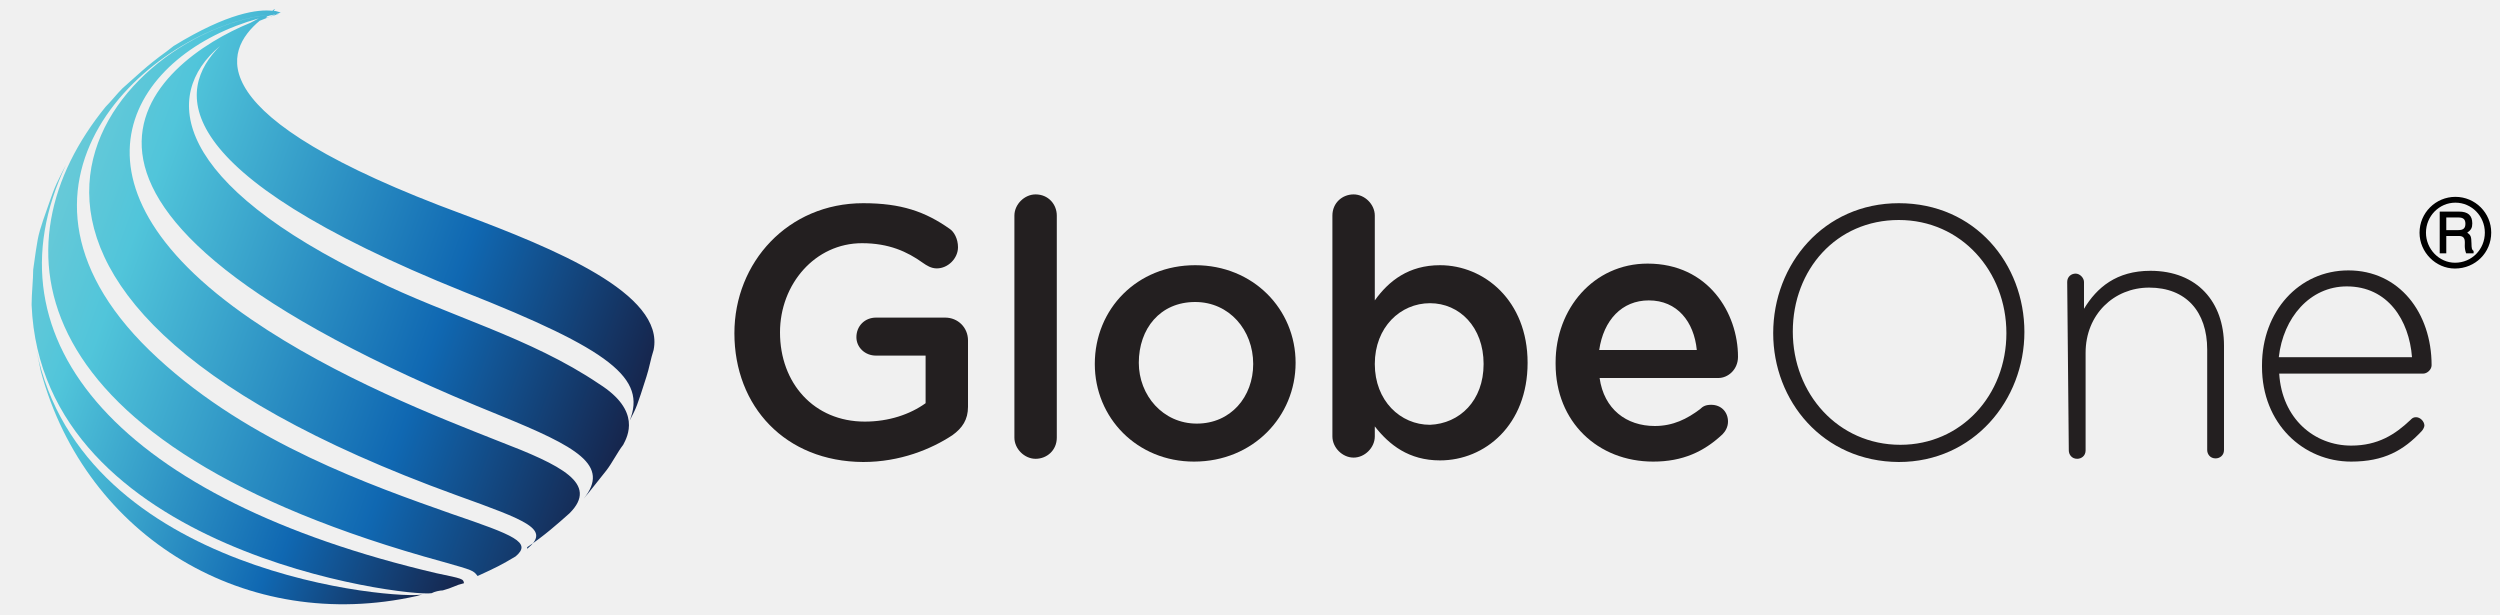
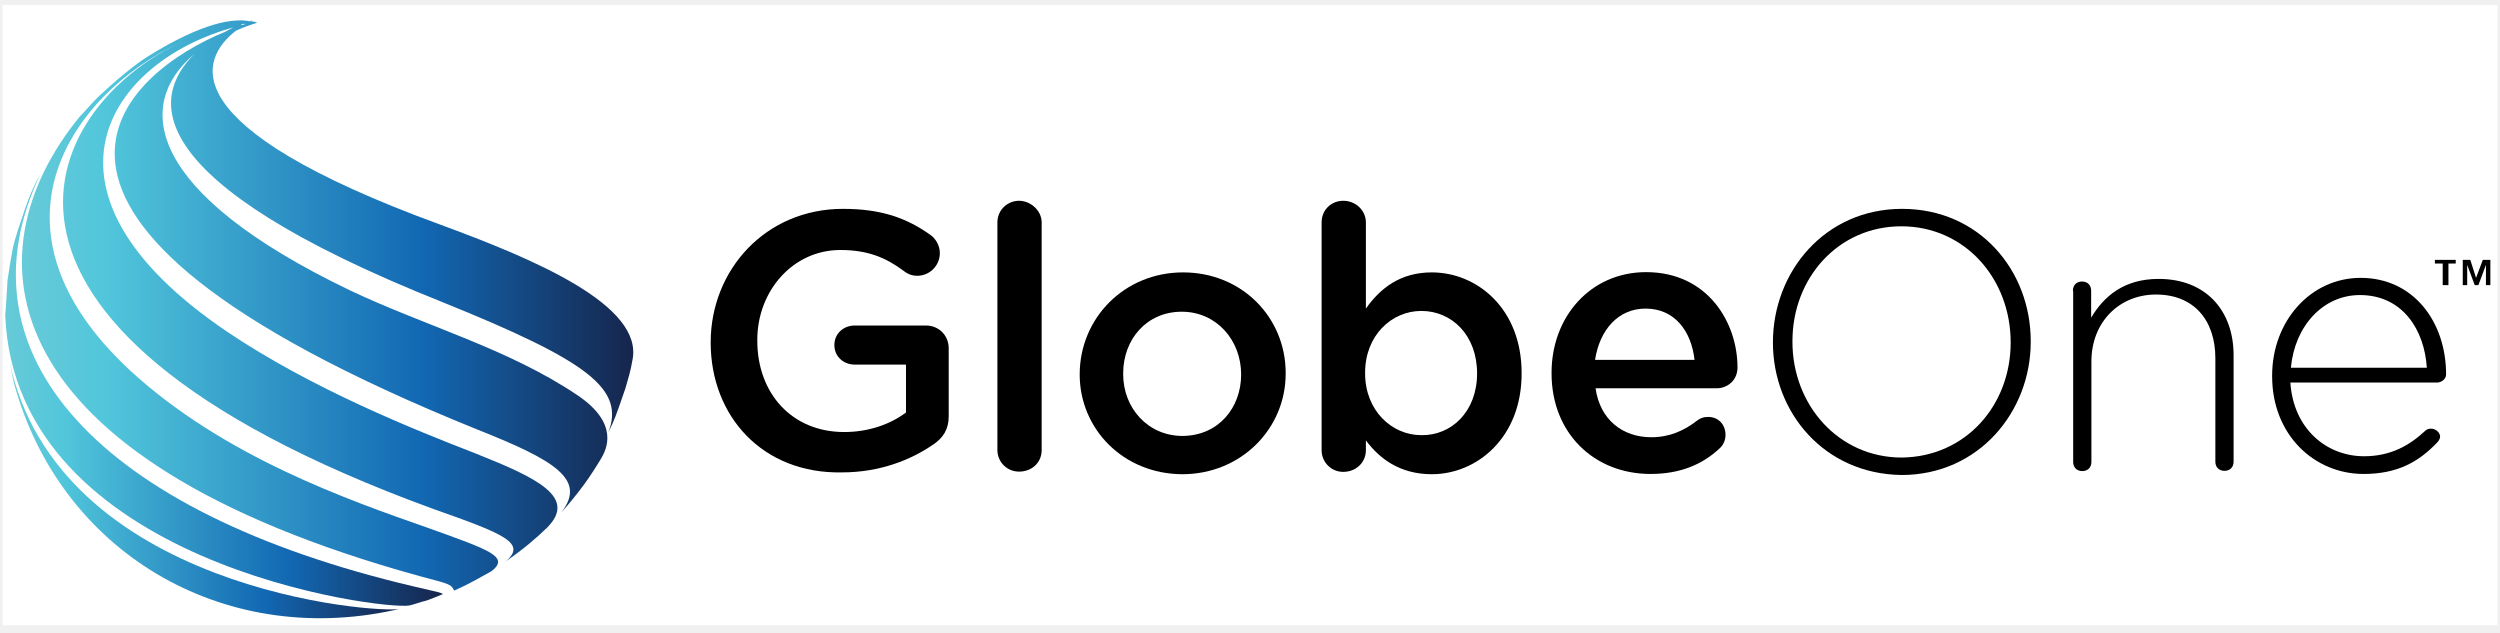
- <svg xmlns="http://www.w3.org/2000/svg" version="1.1" id="Layer_1" x="0px" y="0px" viewBox="-8 319.1 625 153.7" enable-background="new -8 319.1 625 153.7" xml:space="preserve">
+ <svg xmlns="http://www.w3.org/2000/svg" version="1.1" id="Layer_1" x="0px" y="0px" width="960px" height="243px" viewBox="0 779 960 243" enable-background="new 0 779 960 243" xml:space="preserve">
+   <rect x="1" y="780.9" fill="#FFFFFF" width="958" height="238.2" />
  <g>
-     <linearGradient id="SVGID_1_" gradientUnits="userSpaceOnUse" x1="-468.267" y1="746.421" x2="-459.866" y2="743.363" gradientTransform="matrix(17.3212 0 0 -17.3212 8118.417 13292.969)">
-       <stop offset="6.100000e-03" style="stop-color:#66C9D8" />
-       <stop offset="0.139" style="stop-color:#51C5DA" />
-       <stop offset="0.654" style="stop-color:#1068B2" />
-       <stop offset="1" style="stop-color:#16254C" />
-     </linearGradient>
-     <path fill="url(#SVGID_1_)" d="M107.8,372.7c-67.1-24.7-59.7-41-50.9-48.4c1.8-0.7,3.5-1.4,5.3-2.1c-1.1,0-1.8,0-2.8,0l0,0   c1.1,0,1.8,0,2.8,0c-0.4,0-1.1-0.4-1.8-0.4l0.4-0.4c0,0-0.4,0-0.7,0.4c-3.5-0.4-11,0.4-24.7,8.8l-1.8,1.4c-4.9,3.5-7.8,6.4-11,9.2   c-1.4,1.4-2.8,3.2-4.2,4.6c-27.9,34.3-22.6,84.5,84.5,113.8c7.4,2.1,7.4,2.1,8.5,3.5c4.6-2.1,6-2.8,9.5-4.9   c4.2-3.5-0.4-5.3-15.9-10.6c-20.1-7.1-50.5-17.7-73.5-38.9c-47-43.1-1.4-82.7,27.6-85.9l0,0c-38.9,4.6-96.1,68.2,47,120.1   c17.7,6.4,23.7,8.5,17.7,13.4v-0.4c4.2-2.8,7.8-6,10.6-8.5c7.4-7.4-2.1-12-17.7-18c-15.2-6-40.6-15.9-61.8-30.4   c-51.2-35-29-66.8,1.8-75.3c-0.7,0.4-1.4,0.7-2.1,1.1c-23.3,9.5-69.6,44.9,62.5,98.2c19.1,7.8,27.6,12.4,20.8,20.8   c1.8-2.1,3.9-4.9,5.7-7.1c1.4-1.8,2.8-4.6,4.2-6.4c1.1-2.1,4.6-8.5-6-15.2c-17.3-11.7-37.8-17-56.2-26.1   C35.3,364.9,32.2,343,47,330.6c-11,11-13.8,31.4,61.1,61.5c36.7,14.5,45.6,21.6,41.3,32.2c1.8-3.5,1.8-3.5,4.2-11   c0.7-2.1,1.1-4.6,1.8-6.7C158.3,392.5,130.4,381.2,107.8,372.7z M58.7,323.2c1.1-0.4,2.1-0.4,3.2-0.7c-1.1,0.4-2.1,0.7-3.5,1.1   C58.3,323.6,58.7,323.6,58.7,323.2z" />
-     <linearGradient id="SVGID_2_" gradientUnits="userSpaceOnUse" x1="-468.992" y1="744.605" x2="-461.952" y2="742.043" gradientTransform="matrix(17.3212 0 0 -17.3212 8118.417 13292.969)">
-       <stop offset="6.100000e-03" style="stop-color:#66C9D8" />
-       <stop offset="0.139" style="stop-color:#51C5DA" />
-       <stop offset="0.654" style="stop-color:#1068B2" />
-       <stop offset="1" style="stop-color:#16254C" />
-     </linearGradient>
-     <path fill="url(#SVGID_2_)" d="M101.1,462.4C23,444.1-12.7,404.8,8.5,360.3l-1.1,2.1c-2.1,4.2-2.1,4.6-4.6,11.7   c-1.4,4.2-1.4,4.6-2.5,12.4c0,2.5-0.4,6-0.4,8.8c2.5,61.8,93.6,73.1,100,72.1c0.7-0.4,2.1-0.7,2.8-0.7c1.4-0.4,1.4-0.4,3.9-1.4   l1.4-0.4C107.8,463.8,107.8,463.8,101.1,462.4z" />
-     <linearGradient id="SVGID_3_" gradientUnits="userSpaceOnUse" x1="-469.027" y1="742.93" x2="-462.967" y2="740.725" gradientTransform="matrix(17.3212 0 0 -17.3212 8118.417 13292.969)">
-       <stop offset="6.100000e-03" style="stop-color:#66C9D8" />
-       <stop offset="0.139" style="stop-color:#51C5DA" />
-       <stop offset="0.654" style="stop-color:#1068B2" />
-       <stop offset="1" style="stop-color:#16254C" />
-     </linearGradient>
-     <path fill="url(#SVGID_3_)" d="M1.1,406.6l1.1,5.3c11.3,41.7,51.6,65.7,94,56.2l1.4-0.4C92.2,469.1,12.7,463.1,1.1,406.6z" />
+     <g>
+       <g>
+         <linearGradient id="SVGID_1_" gradientUnits="userSpaceOnUse" x1="-3026.657" y1="-620.105" x2="-2945.083" y2="-620.105" gradientTransform="matrix(2.8828 0 0 2.8828 8733.662 2683.95)">
+           <stop offset="6.100000e-03" style="stop-color:#66CAD8" />
+           <stop offset="0.139" style="stop-color:#51C6DB" />
+           <stop offset="0.654" style="stop-color:#1268B3" />
+           <stop offset="1" style="stop-color:#16254C" />
+         </linearGradient>
+         <path fill="url(#SVGID_1_)" d="M169.2,865.3c-104.1-38-92.5-63.7-78.6-74.5c2.6-1.2,5.5-2.3,8.3-3.1c-1.4,0-2.9,0-4.3,0.3l0,0     c1.4,0,2.9-0.3,4-0.3c-0.5-0.3-1.4-0.5-2.6-0.5c0.3-0.3,0.5-0.3,0.9-0.3c0,0-0.3,0.3-0.9,0.3c-6-1.3-17.9,0.2-39.1,13.4l-2.6,1.7     c-7.5,5.5-12.1,9.7-17.1,14.4c-2.1,2.1-4.7,5.2-6.6,7.1c-43.2,52.8-34.9,130.9,130.8,176.5c11.8,3.1,11.8,3.1,13,5.5     c6.9-3.1,9.2-4.7,14.4-7.5c6.9-5.5-0.5-8-24.5-16.6c-31.1-10.9-78.3-27.4-114.2-60.3c-61.7-57.2-19.2-110.1,22.8-127.7     c-55.4,23.4-103.5,108.9,93.4,180.7c27.4,9.7,36.6,13.2,27.4,20.6l0.3-0.3c6.9-4.7,12.1-9.2,16.2-13.2     c11.3-11.5-3.5-18.8-27.4-28.3c-23.7-9.2-62.9-24.8-95.7-46.9c-79.6-53.9-45.3-103.5,2.5-116.8c-0.9,0.5-2.1,1.2-3.1,1.7     C50,806-21.8,861.1,183.2,943.9c29.7,11.8,42.3,19.2,32.3,31.9c2.9-3.1,6.4-7.5,8.9-10.9c2.1-2.9,4.7-6.9,6.6-10.1     c1.7-3.1,7.1-13-9.2-24c-26.7-18-58.3-26.5-87.4-40.3c-78.1-37.5-83.1-71.2-59.7-90.8c-17.1,16.8-21.4,48.8,94.9,95.2     c56.5,22.8,70.4,33.4,64,50.2c2.6-5.5,2.6-5.5,6.6-17.1c0.9-3.1,2.1-7.1,2.6-10.4C247.7,896.1,204.2,878.2,169.2,865.3z      M98.1,787.3c-1.7,0.3-3.5,0.9-5.7,1.4c0.3-0.3,0.5-0.3,0.5-0.5C94.9,788.3,96.4,788,98.1,787.3z M73.5,793.3     c6.9-2.9,13.5-4.7,19.9-5.5l0,0C86.9,788.6,80.1,790.3,73.5,793.3z" />
+         <linearGradient id="SVGID_2_" gradientUnits="userSpaceOnUse" x1="-3028.882" y1="-608.847" x2="-2970.777" y2="-608.847" gradientTransform="matrix(2.8828 0 0 2.8828 8733.662 2683.95)">
+           <stop offset="6.100000e-03" style="stop-color:#66CAD8" />
+           <stop offset="0.139" style="stop-color:#51C6DB" />
+           <stop offset="0.654" style="stop-color:#1268B3" />
+           <stop offset="1" style="stop-color:#16254C" />
+         </linearGradient>
+         <path fill="url(#SVGID_2_)" d="M158.9,1004.2C37.7,975.7-17.5,914.9,15.5,845.9l-1.7,3.1c-3.1,6.6-3.1,6.9-6.9,18.3     c-2.1,6.6-2.1,7.1-4,19.2c-0.3,4-0.5,9.5-0.9,13.5c3.8,95.7,145.3,113.4,155.2,111.5c1.4-0.3,3.1-0.9,4.7-1.4     c2.1-0.5,2.1-0.5,6.1-2.1l2.1-0.9C169,1006.5,169,1006.5,158.9,1004.2z" />
+         <linearGradient id="SVGID_3_" gradientUnits="userSpaceOnUse" x1="-3028.327" y1="-595.585" x2="-2976.364" y2="-595.585" gradientTransform="matrix(2.8828 0 0 2.8828 8733.662 2683.95)">
+           <stop offset="6.100000e-03" style="stop-color:#66CAD8" />
+           <stop offset="0.139" style="stop-color:#51C6DB" />
+           <stop offset="0.654" style="stop-color:#1268B3" />
+           <stop offset="1" style="stop-color:#16254C" />
+         </linearGradient>
+         <path fill="url(#SVGID_3_)" d="M3.6,917.6l1.7,8.3c17.6,64.9,79.9,101.8,146,87.4l2.1-0.5C145.2,1014.7,22.1,1005.6,3.6,917.6z" />
+       </g>
+       <g>
+         <path d="M272.9,910.5L272.9,910.5c0-27.9,21.1-51.3,50.8-51.3c14.7,0,24.5,3.5,33.7,10.1c1.7,1.2,3.5,3.8,3.5,6.9     c0,4.7-3.8,8.7-8.7,8.7c-2.3,0-4-0.9-5.5-2.1c-6.4-4.7-13.2-7.8-24-7.8c-18.3,0-31.9,15.8-31.9,34.5v0.3     c0,20.2,13.2,35.1,33.4,35.1c9.2,0,17.6-2.9,23.7-7.5V919h-19.7c-4.3,0-7.8-3.1-7.8-7.5s3.5-7.5,7.8-7.5h27.4     c4.9,0,8.7,3.8,8.7,8.7v26.2c0,4.9-2.1,8.3-6.1,10.9c-8.3,5.7-20.2,10.6-34.9,10.6C293,961,272.9,939,272.9,910.5z" />
+         <path d="M383,864.4c0-4.7,3.8-8.3,8.3-8.3s8.7,3.8,8.7,8.3v87.4c0,4.9-3.8,8.3-8.7,8.3c-4.7,0-8.3-3.8-8.3-8.3V864.4z" />
+         <path d="M414.6,922.8L414.6,922.8c0-21.6,17.1-39.2,39.7-39.2c22.7,0,39.4,17.4,39.4,38.6v0.3c0,21.1-17.1,38.6-39.7,38.6     C431.3,961,414.6,943.7,414.6,922.8z M476.6,922.8L476.6,922.8c0-13.2-9.5-24.1-22.8-24.1c-13.5,0-22.5,10.6-22.5,23.7v0.3     c0,13,9.5,23.7,22.8,23.7C468,946.3,476.6,935.5,476.6,922.8z" />
+         <path d="M507.5,864.4c0-4.9,3.8-8.3,8.3-8.3c4.9,0,8.7,3.8,8.7,8.3v33.1c5.5-7.8,13.2-13.9,25.3-13.9c17.4,0,34.5,13.9,34.5,38.6     v0.3c0,24.5-17.1,38.6-34.5,38.6c-12.3,0-20.2-6.1-25.3-13v3.8c0,4.7-3.8,8.3-8.7,8.3c-4.7,0-8.3-3.8-8.3-8.3V864.4L507.5,864.4z      M567.2,922.4L567.2,922.4c0-14.7-9.7-24-21.4-24c-11.5,0-21.6,9.5-21.6,23.7v0.3c0,14.1,10.1,23.7,21.6,23.7     C557.3,946.3,567.2,937.1,567.2,922.4z" />
+         <path d="M633.8,961c-21.6,0-38-15.6-38-38.6v-0.3c0-21.4,14.9-38.6,36.3-38.6c23.7,0,35.1,19.4,35.1,36.6c0,4.9-3.8,8-8,8h-46.5     c1.7,12.1,10.4,18.8,21.4,18.8c7.1,0,12.7-2.6,17.6-6.4c1.2-0.9,2.3-1.4,4.3-1.4c3.8,0,6.6,2.9,6.6,6.9c0,2.1-0.9,4-2.3,5.2     C653.8,957.3,645.3,961,633.8,961z M650.7,917.2c-1.2-10.9-7.5-19.7-18.8-19.7c-10.4,0-17.6,8-19.4,19.7H650.7z" />
+         <path d="M680.8,910.5L680.8,910.5c0-27.1,19.9-51.3,49.6-51.3s49.4,23.7,49.4,50.8v0.3c0,26.7-19.9,51.1-49.6,51.1     C700.4,961,680.8,937.3,680.8,910.5z M772.1,910.5L772.1,910.5c0-24.5-17.6-44.6-42-44.6c-24.1,0-41.8,19.7-41.8,44.1v0.3     c0,24.1,17.6,44.4,42,44.4C754.8,954.4,772.1,934.7,772.1,910.5z" />
+         <path d="M796,890.6c0-2.1,1.4-3.5,3.5-3.5s3.5,1.4,3.5,3.5V901c4.9-8.3,12.7-14.9,25.9-14.9c18.3,0,28.8,12.3,28.8,29.3v40.9     c0,2.1-1.4,3.5-3.5,3.5s-3.5-1.4-3.5-3.5v-39.7c0-14.7-8.3-24.5-22.8-24.5c-14.1,0-24.8,10.6-24.8,25.7v38.6     c0,2.1-1.4,3.5-3.5,3.5s-3.5-1.4-3.5-3.5v-65.7H796V890.6z" />
+         <path d="M907.6,961c-18.8,0-35.1-14.9-35.1-37.5v-0.3c0-20.8,14.7-37.5,34-37.5c20.2,0,32.8,16.8,32.8,37.1     c0,1.7-1.7,3.1-3.5,3.1h-56.3c1.2,18,14.1,28.3,28.3,28.3c10.4,0,17.6-4.3,23.4-9.7c0.5-0.5,1.2-0.9,2.3-0.9     c1.7,0,3.5,1.4,3.5,3.1c0,0.5-0.3,1.4-1.2,2.3C928.7,956.4,920.6,961,907.6,961z M931.9,920.2c-0.9-14.4-9.2-27.9-25.7-27.9     c-14.1,0-25,11.8-26.5,27.9H931.9z" />
+       </g>
+     </g>
+     <g>
+       <path d="M943.3,880.2h-3.1v8.3H938v-8.3h-3v-1.4h8v1.4H943.3z M950.8,885.7l2.6-6.9h2.9v9.7h-1.7v-7.8l0,0l-2.9,7.8h-1.4l-2.9-7.8    l0,0v7.8h-1.7v-9.7h2.9L950.8,885.7z" />
+     </g>
  </g>
-   <path fill="#231F20" d="M175.6,402.4L175.6,402.4c0-17.7,13.4-32.5,32.2-32.5c9.5,0,15.5,2.1,21.6,6.4c1.1,0.7,2.1,2.5,2.1,4.6  c0,2.8-2.5,5.3-5.3,5.3c-1.4,0-2.5-0.7-3.5-1.4c-3.9-2.8-8.5-4.9-15.2-4.9c-11.7,0-20.5,10.2-20.5,22.3l0,0  c0,12.7,8.5,22.3,21.2,22.3c6,0,11.3-1.8,15.2-4.6V408h-12.4c-2.8,0-4.9-2.1-4.9-4.6c0-2.8,2.1-4.9,4.9-4.9h17.3  c3.2,0,5.7,2.5,5.7,5.7v16.6c0,3.2-1.4,5.3-3.9,7.1c-5.3,3.5-13.1,6.7-22.3,6.7C188.3,434.5,175.6,420.7,175.6,402.4z" />
-   <path fill="#231F20" d="M245.6,373c0-2.8,2.5-5.3,5.3-5.3c3.2,0,5.3,2.5,5.3,5.3v55.5c0,3.2-2.5,5.3-5.3,5.3c-2.8,0-5.3-2.5-5.3-5.3  V373L245.6,373z" />
-   <path fill="#231F20" d="M265.7,410.1L265.7,410.1c0-13.8,10.6-24.7,25.1-24.7c14.5,0,25.1,11,25.1,24.4l0,0  c0,13.4-10.6,24.7-25.4,24.7C276.3,434.5,265.7,423.6,265.7,410.1z M305.3,410.1L305.3,410.1c0-8.5-6-15.5-14.5-15.5  c-8.8,0-14.1,6.7-14.1,15.2l0,0c0,8.1,6,15.2,14.5,15.2S305.3,418.3,305.3,410.1z" />
-   <path fill="#231F20" d="M325.1,373c0-3.2,2.5-5.3,5.3-5.3c2.8,0,5.3,2.5,5.3,5.3v21.2c3.5-4.9,8.5-8.8,16.3-8.8  c11,0,21.9,8.8,21.9,24.4l0,0c0,15.5-10.6,24.4-21.9,24.4c-7.8,0-12.7-3.9-16.3-8.5v2.5c0,2.8-2.5,5.3-5.3,5.3  c-2.8,0-5.3-2.5-5.3-5.3V373z M362.9,410.1L362.9,410.1c0-9.2-6-15.2-13.4-15.2c-7.4,0-13.8,6-13.8,15.2l0,0  c0,9.2,6.4,15.2,13.8,15.2C356.9,425,362.9,419.3,362.9,410.1z" />
-   <path fill="#231F20" d="M405.3,434.5c-13.8,0-24.4-9.9-24.4-24.4v-0.4c0-13.4,9.5-24.7,23-24.7c15.2,0,22.6,12.4,22.6,23.3  c0,3.2-2.5,5.3-4.9,5.3h-29.7c1.1,7.8,6.7,12,13.8,12c4.6,0,8.1-1.8,11.3-4.2c0.7-0.7,1.4-1.1,2.8-1.1c2.5,0,4.2,1.8,4.2,4.2  c0,1.4-0.7,2.5-1.4,3.2C418,432,412.7,434.5,405.3,434.5z M416.2,406.6c-0.7-7.1-4.9-12.4-12-12.4c-6.7,0-11.3,4.9-12.4,12.4H416.2z  " />
-   <path fill="#231F20" d="M435.3,402.4L435.3,402.4c0-17.3,12.7-32.5,31.4-32.5c19.1,0,31.4,15.2,31.4,32.2l0,0  c0,17-12.7,32.5-31.4,32.5C447.7,434.5,435.3,419.3,435.3,402.4z M493.6,402.4L493.6,402.4c0-15.5-11.3-28.3-26.9-28.3  s-26.5,12.4-26.5,27.9l0,0c0,15.5,11.3,28.3,26.9,28.3C482.3,430.3,493.6,417.9,493.6,402.4z" />
-   <path fill="#231F20" d="M508.8,389.6c0-1.4,1.1-2.1,2.1-2.1c1.1,0,2.1,1.1,2.1,2.1v6.7c3.2-5.3,8.1-9.5,16.6-9.5  c11.7,0,18.4,7.8,18.4,18.7v26.1c0,1.4-1.1,2.1-2.1,2.1c-1.4,0-2.1-1.1-2.1-2.1v-25.1c0-9.5-5.3-15.5-14.5-15.5  c-8.8,0-15.9,6.7-15.9,16.3v24.4c0,1.4-1.1,2.1-2.1,2.1c-1.4,0-2.1-1.1-2.1-2.1L508.8,389.6L508.8,389.6z" />
-   <path fill="#231F20" d="M579.8,434.5c-12,0-22.3-9.5-22.3-23.7v-0.4c0-13.4,9.2-23.7,21.6-23.7c12.7,0,20.8,10.6,20.8,23.7  c0,1.1-1.1,2.1-2.1,2.1h-36c0.7,11.3,8.8,18,18,18c6.7,0,11-2.8,14.8-6.4c0.4-0.4,0.7-0.7,1.4-0.7c1.1,0,2.1,1.1,2.1,2.1  c0,0.4-0.4,1.1-0.7,1.4C592.9,431.7,588,434.5,579.8,434.5z M595,408.4c-0.7-9.2-6-17.7-16.3-17.7c-9.2,0-15.9,7.8-17,17.7H595z" />
-   <text transform="matrix(1 0 0 1 597.1953 385.7187)" font-family="'Helvetica'" font-size="23.449">®</text>
</svg>
